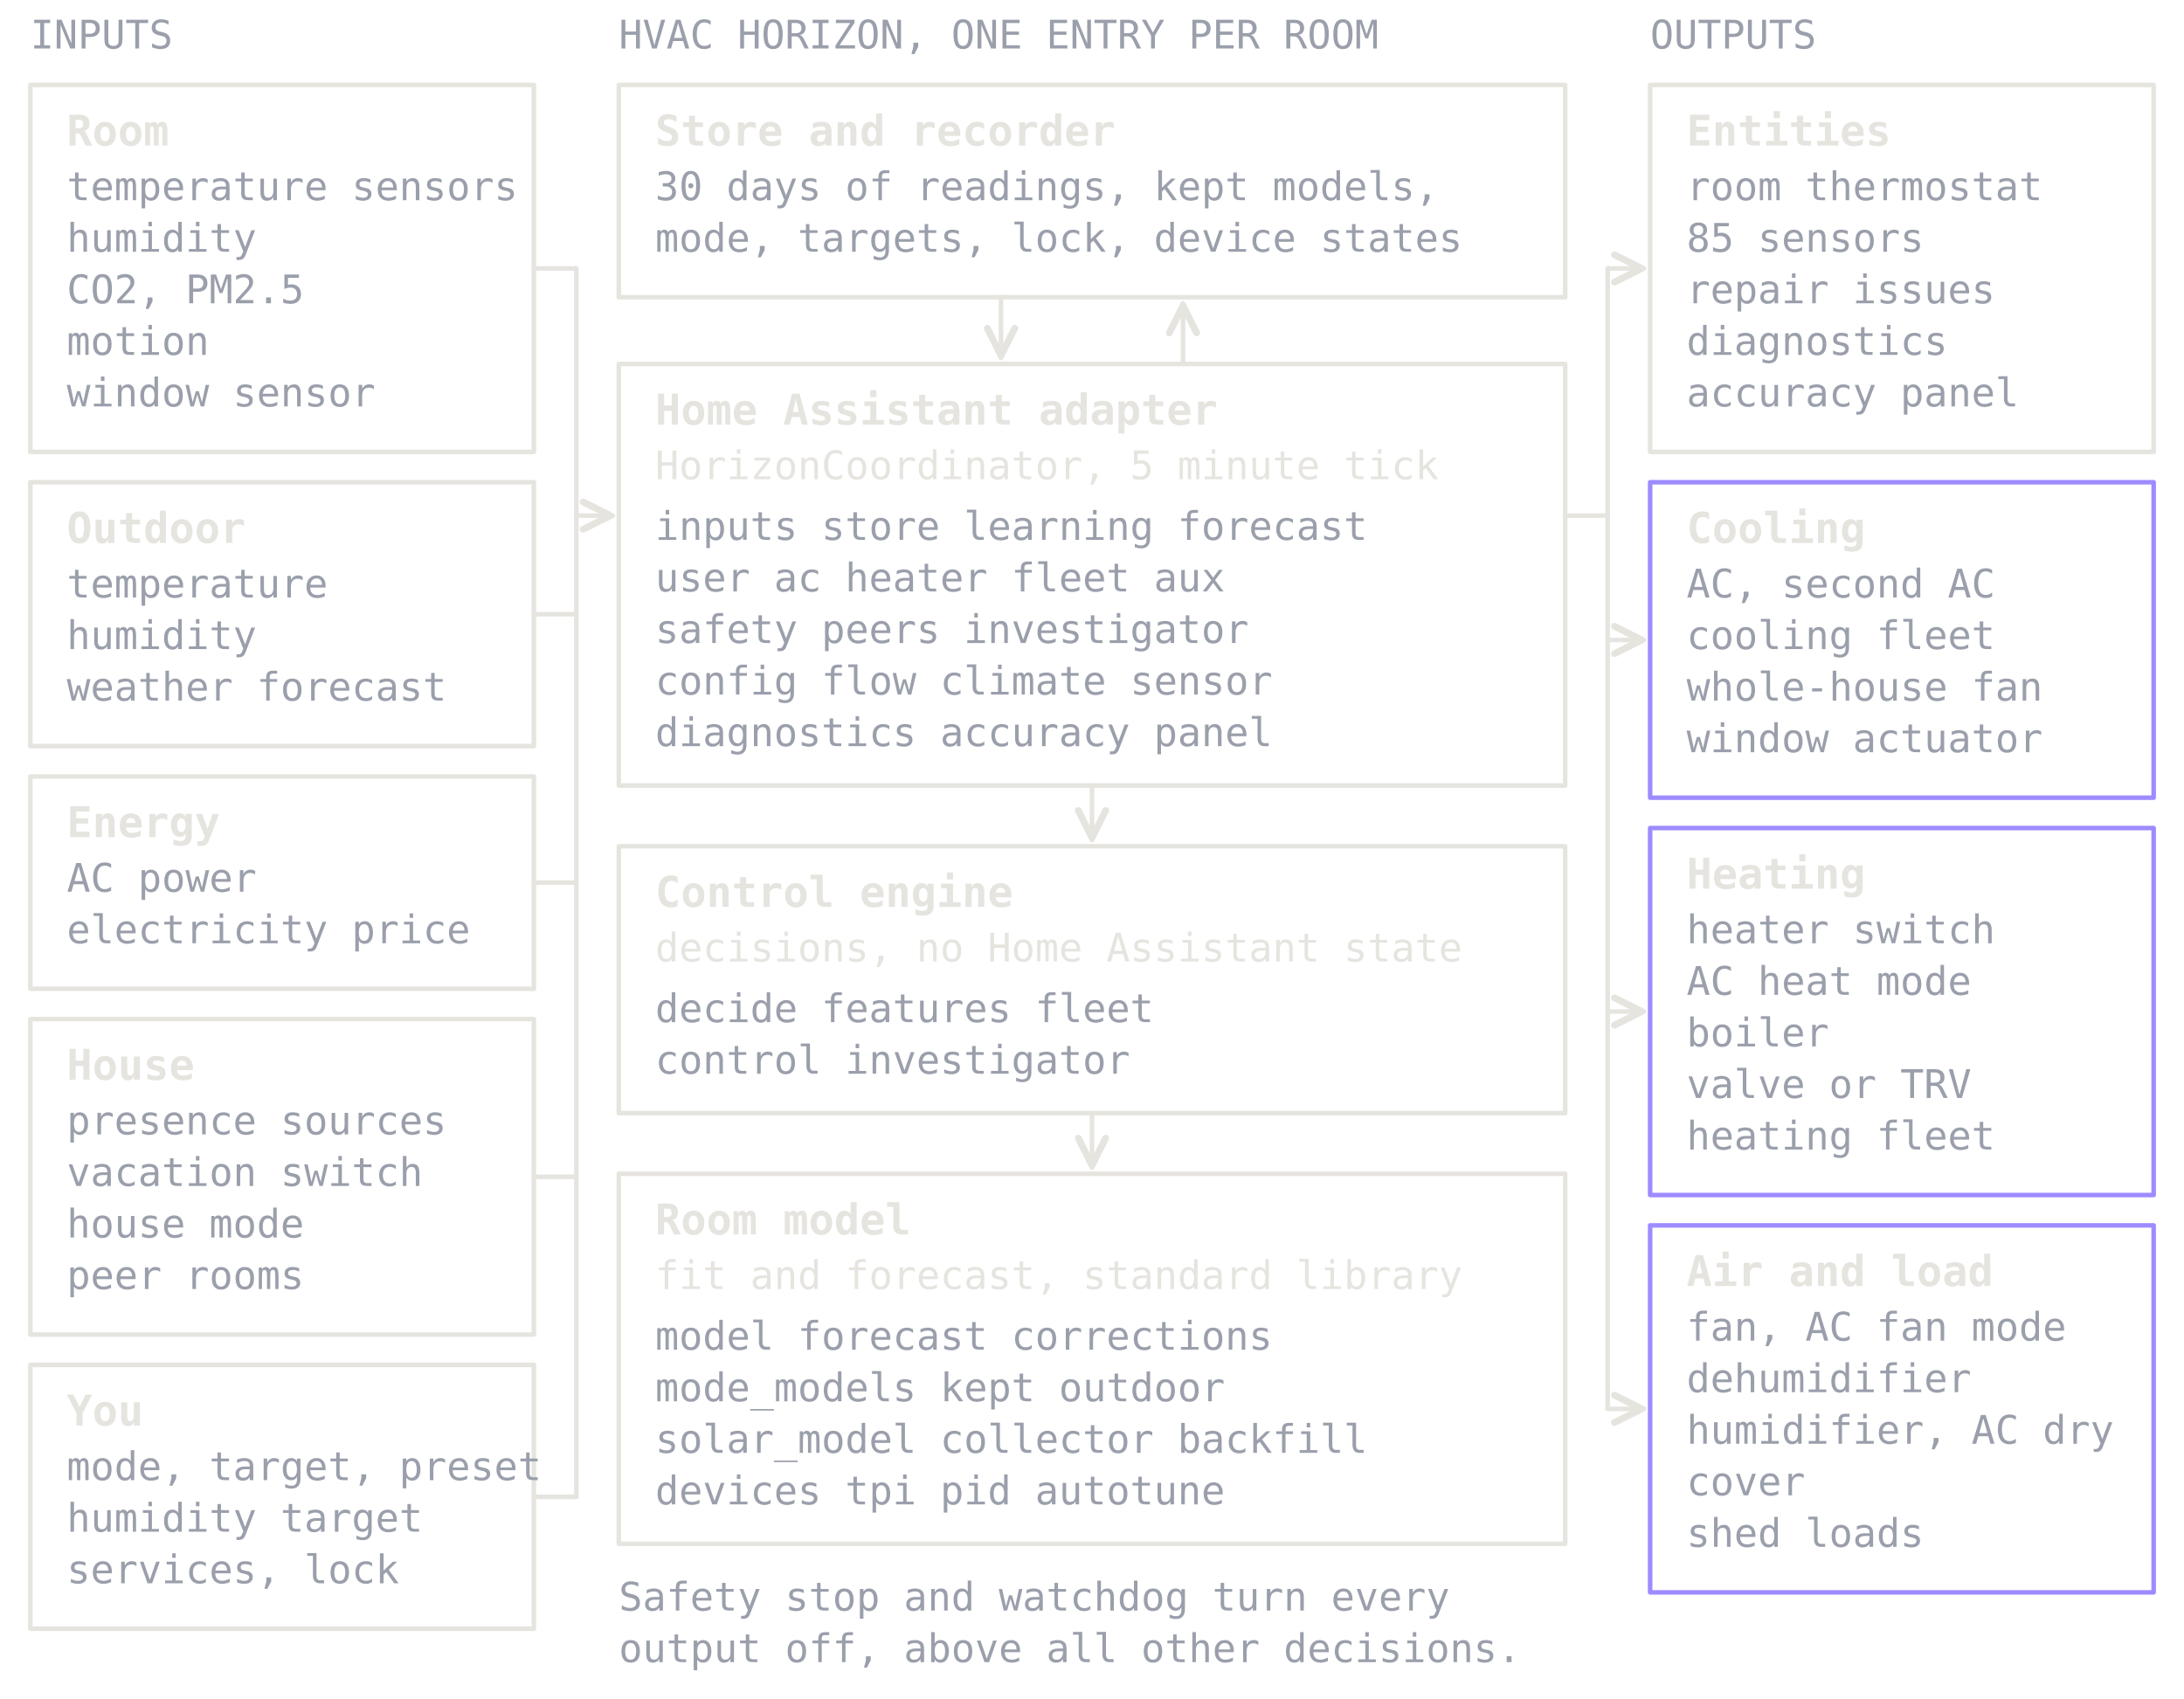
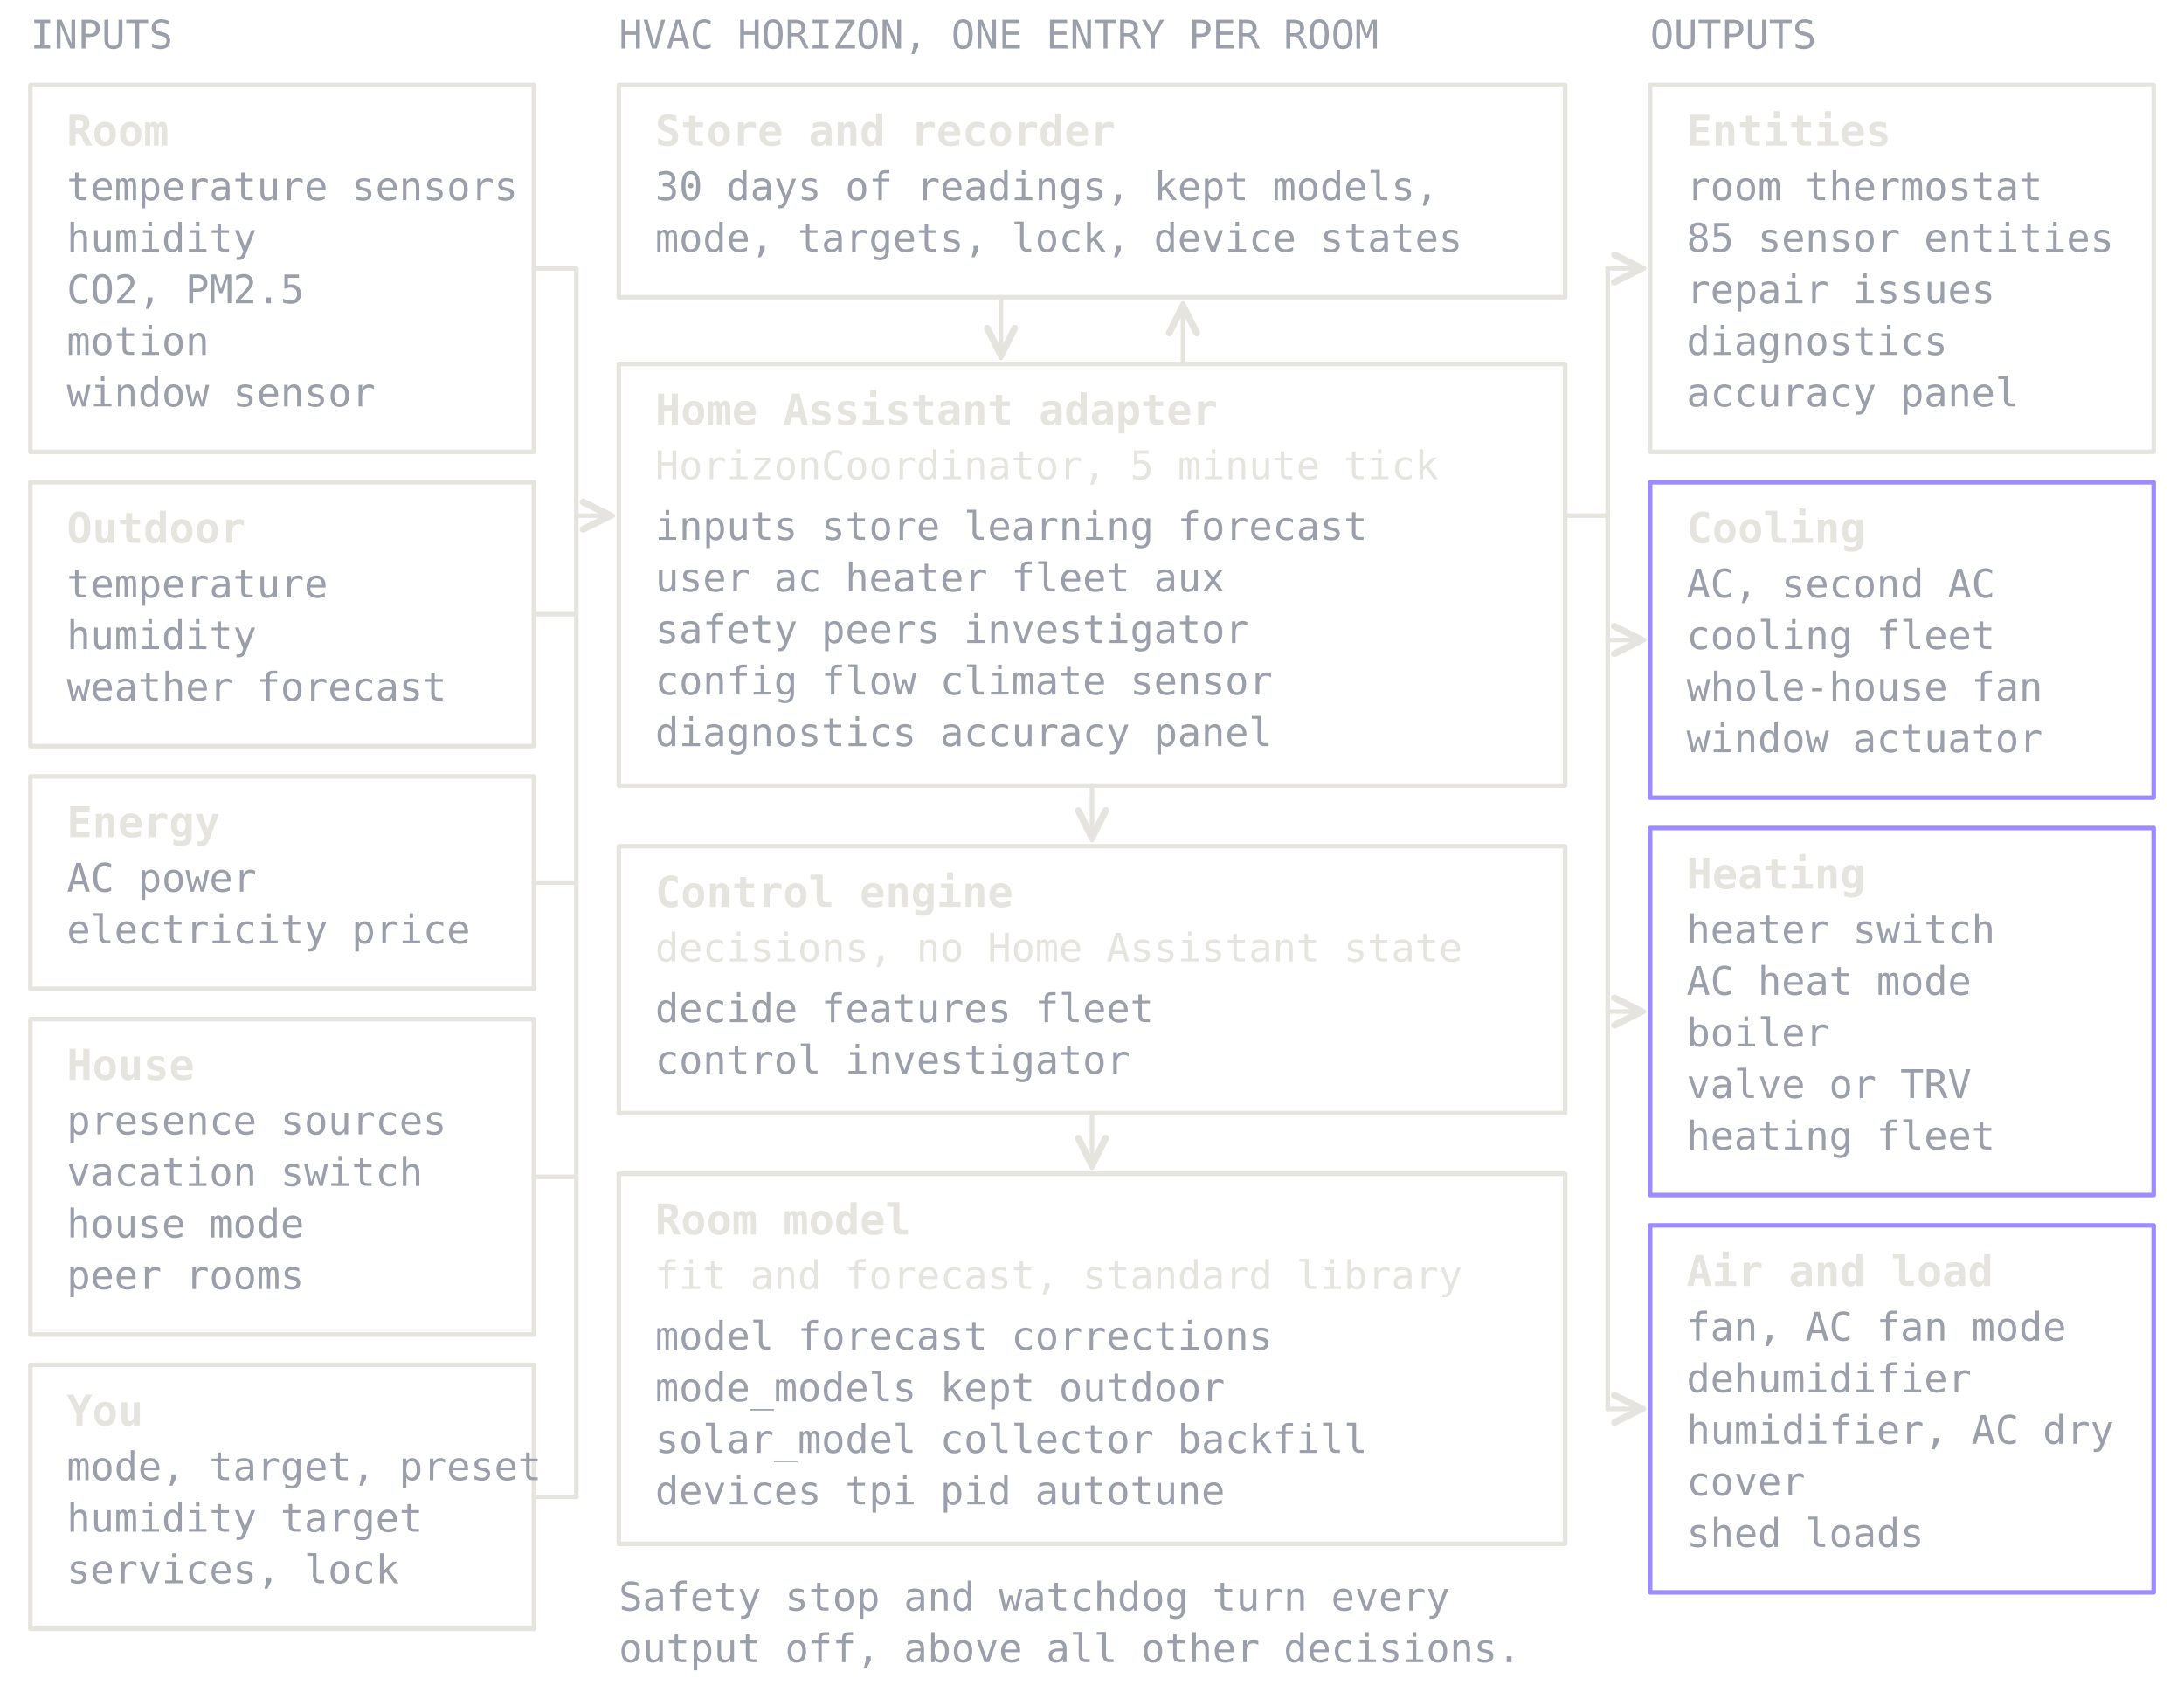
<svg xmlns="http://www.w3.org/2000/svg" width="720" height="560" viewBox="0 0 720 560" fill="none" stroke="#e6e4df" stroke-width="1.5" stroke-linecap="round" stroke-linejoin="round" font-family="JetBrains Mono, ui-monospace, SFMono-Regular, Menlo, Consolas, monospace">
  <defs>
    <marker id="to" markerWidth="9" markerHeight="9" refX="8" refY="4.5" orient="auto">
      <path d="M1.5 1.5 L7.5 4.5 L1.5 7.5" />
    </marker>
  </defs>
  <text stroke="none" x="10" y="16" font-size="13" fill="#9a9fab">INPUTS</text>
  <text stroke="none" x="204" y="16" font-size="13" fill="#9a9fab">HVAC HORIZON, ONE ENTRY PER ROOM</text>
  <text stroke="none" x="544" y="16" font-size="13" fill="#9a9fab">OUTPUTS</text>
  <rect x="10" y="28" width="166" height="121" />
  <text stroke="none" x="22" y="48" font-size="14" fill="#e6e4df" font-weight="700">Room</text>
  <text stroke="none" x="22" y="66" font-size="13" fill="#9a9fab">temperature sensors</text>
  <text stroke="none" x="22" y="83" font-size="13" fill="#9a9fab">humidity</text>
  <text stroke="none" x="22" y="100" font-size="13" fill="#9a9fab">CO2, PM2.5</text>
  <text stroke="none" x="22" y="117" font-size="13" fill="#9a9fab">motion</text>
  <text stroke="none" x="22" y="134" font-size="13" fill="#9a9fab">window sensor</text>
  <path d="M176 88.5 H190" />
  <rect x="10" y="159" width="166" height="87" />
  <text stroke="none" x="22" y="179" font-size="14" fill="#e6e4df" font-weight="700">Outdoor</text>
  <text stroke="none" x="22" y="197" font-size="13" fill="#9a9fab">temperature</text>
  <text stroke="none" x="22" y="214" font-size="13" fill="#9a9fab">humidity</text>
  <text stroke="none" x="22" y="231" font-size="13" fill="#9a9fab">weather forecast</text>
  <path d="M176 202.5 H190" />
  <rect x="10" y="256" width="166" height="70" />
  <text stroke="none" x="22" y="276" font-size="14" fill="#e6e4df" font-weight="700">Energy</text>
  <text stroke="none" x="22" y="294" font-size="13" fill="#9a9fab">AC power</text>
  <text stroke="none" x="22" y="311" font-size="13" fill="#9a9fab">electricity price</text>
  <path d="M176 291.0 H190" />
  <rect x="10" y="336" width="166" height="104" />
  <text stroke="none" x="22" y="356" font-size="14" fill="#e6e4df" font-weight="700">House</text>
  <text stroke="none" x="22" y="374" font-size="13" fill="#9a9fab">presence sources</text>
  <text stroke="none" x="22" y="391" font-size="13" fill="#9a9fab">vacation switch</text>
  <text stroke="none" x="22" y="408" font-size="13" fill="#9a9fab">house mode</text>
  <text stroke="none" x="22" y="425" font-size="13" fill="#9a9fab">peer rooms</text>
  <path d="M176 388.0 H190" />
  <rect x="10" y="450" width="166" height="87" />
  <text stroke="none" x="22" y="470" font-size="14" fill="#e6e4df" font-weight="700">You</text>
  <text stroke="none" x="22" y="488" font-size="13" fill="#9a9fab">mode, target, preset</text>
  <text stroke="none" x="22" y="505" font-size="13" fill="#9a9fab">humidity target</text>
  <text stroke="none" x="22" y="522" font-size="13" fill="#9a9fab">services, lock</text>
  <path d="M176 493.5 H190" />
  <path d="M190 88.5 V493.5" />
  <path d="M190 170 H202" marker-end="url(#to)" />
  <rect x="204" y="28" width="312" height="70" />
  <text stroke="none" x="216" y="48" font-size="14" fill="#e6e4df" font-weight="700">Store and recorder</text>
  <text stroke="none" x="216" y="66" font-size="13" fill="#9a9fab">30 days of readings, kept models,</text>
  <text stroke="none" x="216" y="83" font-size="13" fill="#9a9fab">mode, targets, lock, device states</text>
  <path d="M330 98 V118" marker-end="url(#to)" />
  <path d="M390 120 V100" marker-end="url(#to)" />
  <rect x="204" y="120" width="312" height="139" />
  <text stroke="none" x="216" y="140" font-size="14" fill="#e6e4df" font-weight="700">Home Assistant adapter</text>
  <text stroke="none" x="216" y="158" font-size="13" fill="#e6e4df">HorizonCoordinator, 5 minute tick</text>
  <text stroke="none" x="216" y="178" font-size="13" fill="#9a9fab">inputs  store  learning  forecast</text>
  <text stroke="none" x="216" y="195" font-size="13" fill="#9a9fab">user  ac  heater  fleet  aux</text>
  <text stroke="none" x="216" y="212" font-size="13" fill="#9a9fab">safety  peers  investigator</text>
  <text stroke="none" x="216" y="229" font-size="13" fill="#9a9fab">config flow  climate  sensor</text>
  <text stroke="none" x="216" y="246" font-size="13" fill="#9a9fab">diagnostics  accuracy panel</text>
  <path d="M360 259 V277" marker-end="url(#to)" />
  <rect x="204" y="279" width="312" height="88" />
  <text stroke="none" x="216" y="299" font-size="14" fill="#e6e4df" font-weight="700">Control engine</text>
  <text stroke="none" x="216" y="317" font-size="13" fill="#e6e4df">decisions, no Home Assistant state</text>
  <text stroke="none" x="216" y="337" font-size="13" fill="#9a9fab">decide  features  fleet</text>
  <text stroke="none" x="216" y="354" font-size="13" fill="#9a9fab">control  investigator</text>
  <path d="M360 367 V385" marker-end="url(#to)" />
  <rect x="204" y="387" width="312" height="122" />
  <text stroke="none" x="216" y="407" font-size="14" fill="#e6e4df" font-weight="700">Room model</text>
  <text stroke="none" x="216" y="425" font-size="13" fill="#e6e4df">fit and forecast, standard library</text>
  <text stroke="none" x="216" y="445" font-size="13" fill="#9a9fab">model  forecast  corrections</text>
  <text stroke="none" x="216" y="462" font-size="13" fill="#9a9fab">mode_models  kept  outdoor</text>
  <text stroke="none" x="216" y="479" font-size="13" fill="#9a9fab">solar_model  collector  backfill</text>
  <text stroke="none" x="216" y="496" font-size="13" fill="#9a9fab">devices  tpi  pid  autotune</text>
  <text stroke="none" x="204" y="531" font-size="13" fill="#9a9fab">Safety stop and watchdog turn every</text>
  <text stroke="none" x="204" y="548" font-size="13" fill="#9a9fab">output off, above all other decisions.</text>
  <rect x="544" y="28" width="166" height="121" />
  <text stroke="none" x="556" y="48" font-size="14" fill="#e6e4df" font-weight="700">Entities</text>
  <text stroke="none" x="556" y="66" font-size="13" fill="#9a9fab">room thermostat</text>
-   <text stroke="none" x="556" y="83" font-size="13" fill="#9a9fab">85 sensors</text>
+   <text stroke="none" x="556" y="83" font-size="13" fill="#9a9fab">85 sensor entities</text>
  <text stroke="none" x="556" y="100" font-size="13" fill="#9a9fab">repair issues</text>
  <text stroke="none" x="556" y="117" font-size="13" fill="#9a9fab">diagnostics</text>
  <text stroke="none" x="556" y="134" font-size="13" fill="#9a9fab">accuracy panel</text>
  <path d="M530 88.5 H542" marker-end="url(#to)" />
  <rect x="544" y="159" width="166" height="104" stroke="#9d8cff" />
  <text stroke="none" x="556" y="179" font-size="14" fill="#e6e4df" font-weight="700">Cooling</text>
  <text stroke="none" x="556" y="197" font-size="13" fill="#9a9fab">AC, second AC</text>
  <text stroke="none" x="556" y="214" font-size="13" fill="#9a9fab">cooling fleet</text>
  <text stroke="none" x="556" y="231" font-size="13" fill="#9a9fab">whole-house fan</text>
  <text stroke="none" x="556" y="248" font-size="13" fill="#9a9fab">window actuator</text>
  <path d="M530 211.0 H542" marker-end="url(#to)" />
  <rect x="544" y="273" width="166" height="121" stroke="#9d8cff" />
  <text stroke="none" x="556" y="293" font-size="14" fill="#e6e4df" font-weight="700">Heating</text>
  <text stroke="none" x="556" y="311" font-size="13" fill="#9a9fab">heater switch</text>
  <text stroke="none" x="556" y="328" font-size="13" fill="#9a9fab">AC heat mode</text>
  <text stroke="none" x="556" y="345" font-size="13" fill="#9a9fab">boiler</text>
  <text stroke="none" x="556" y="362" font-size="13" fill="#9a9fab">valve or TRV</text>
  <text stroke="none" x="556" y="379" font-size="13" fill="#9a9fab">heating fleet</text>
  <path d="M530 333.5 H542" marker-end="url(#to)" />
  <rect x="544" y="404" width="166" height="121" stroke="#9d8cff" />
  <text stroke="none" x="556" y="424" font-size="14" fill="#e6e4df" font-weight="700">Air and load</text>
  <text stroke="none" x="556" y="442" font-size="13" fill="#9a9fab">fan, AC fan mode</text>
  <text stroke="none" x="556" y="459" font-size="13" fill="#9a9fab">dehumidifier</text>
  <text stroke="none" x="556" y="476" font-size="13" fill="#9a9fab">humidifier, AC dry</text>
  <text stroke="none" x="556" y="493" font-size="13" fill="#9a9fab">cover</text>
  <text stroke="none" x="556" y="510" font-size="13" fill="#9a9fab">shed loads</text>
  <path d="M530 464.5 H542" marker-end="url(#to)" />
  <path d="M530 88.5 V464.5" />
  <path d="M516 170 H530" />
</svg>
